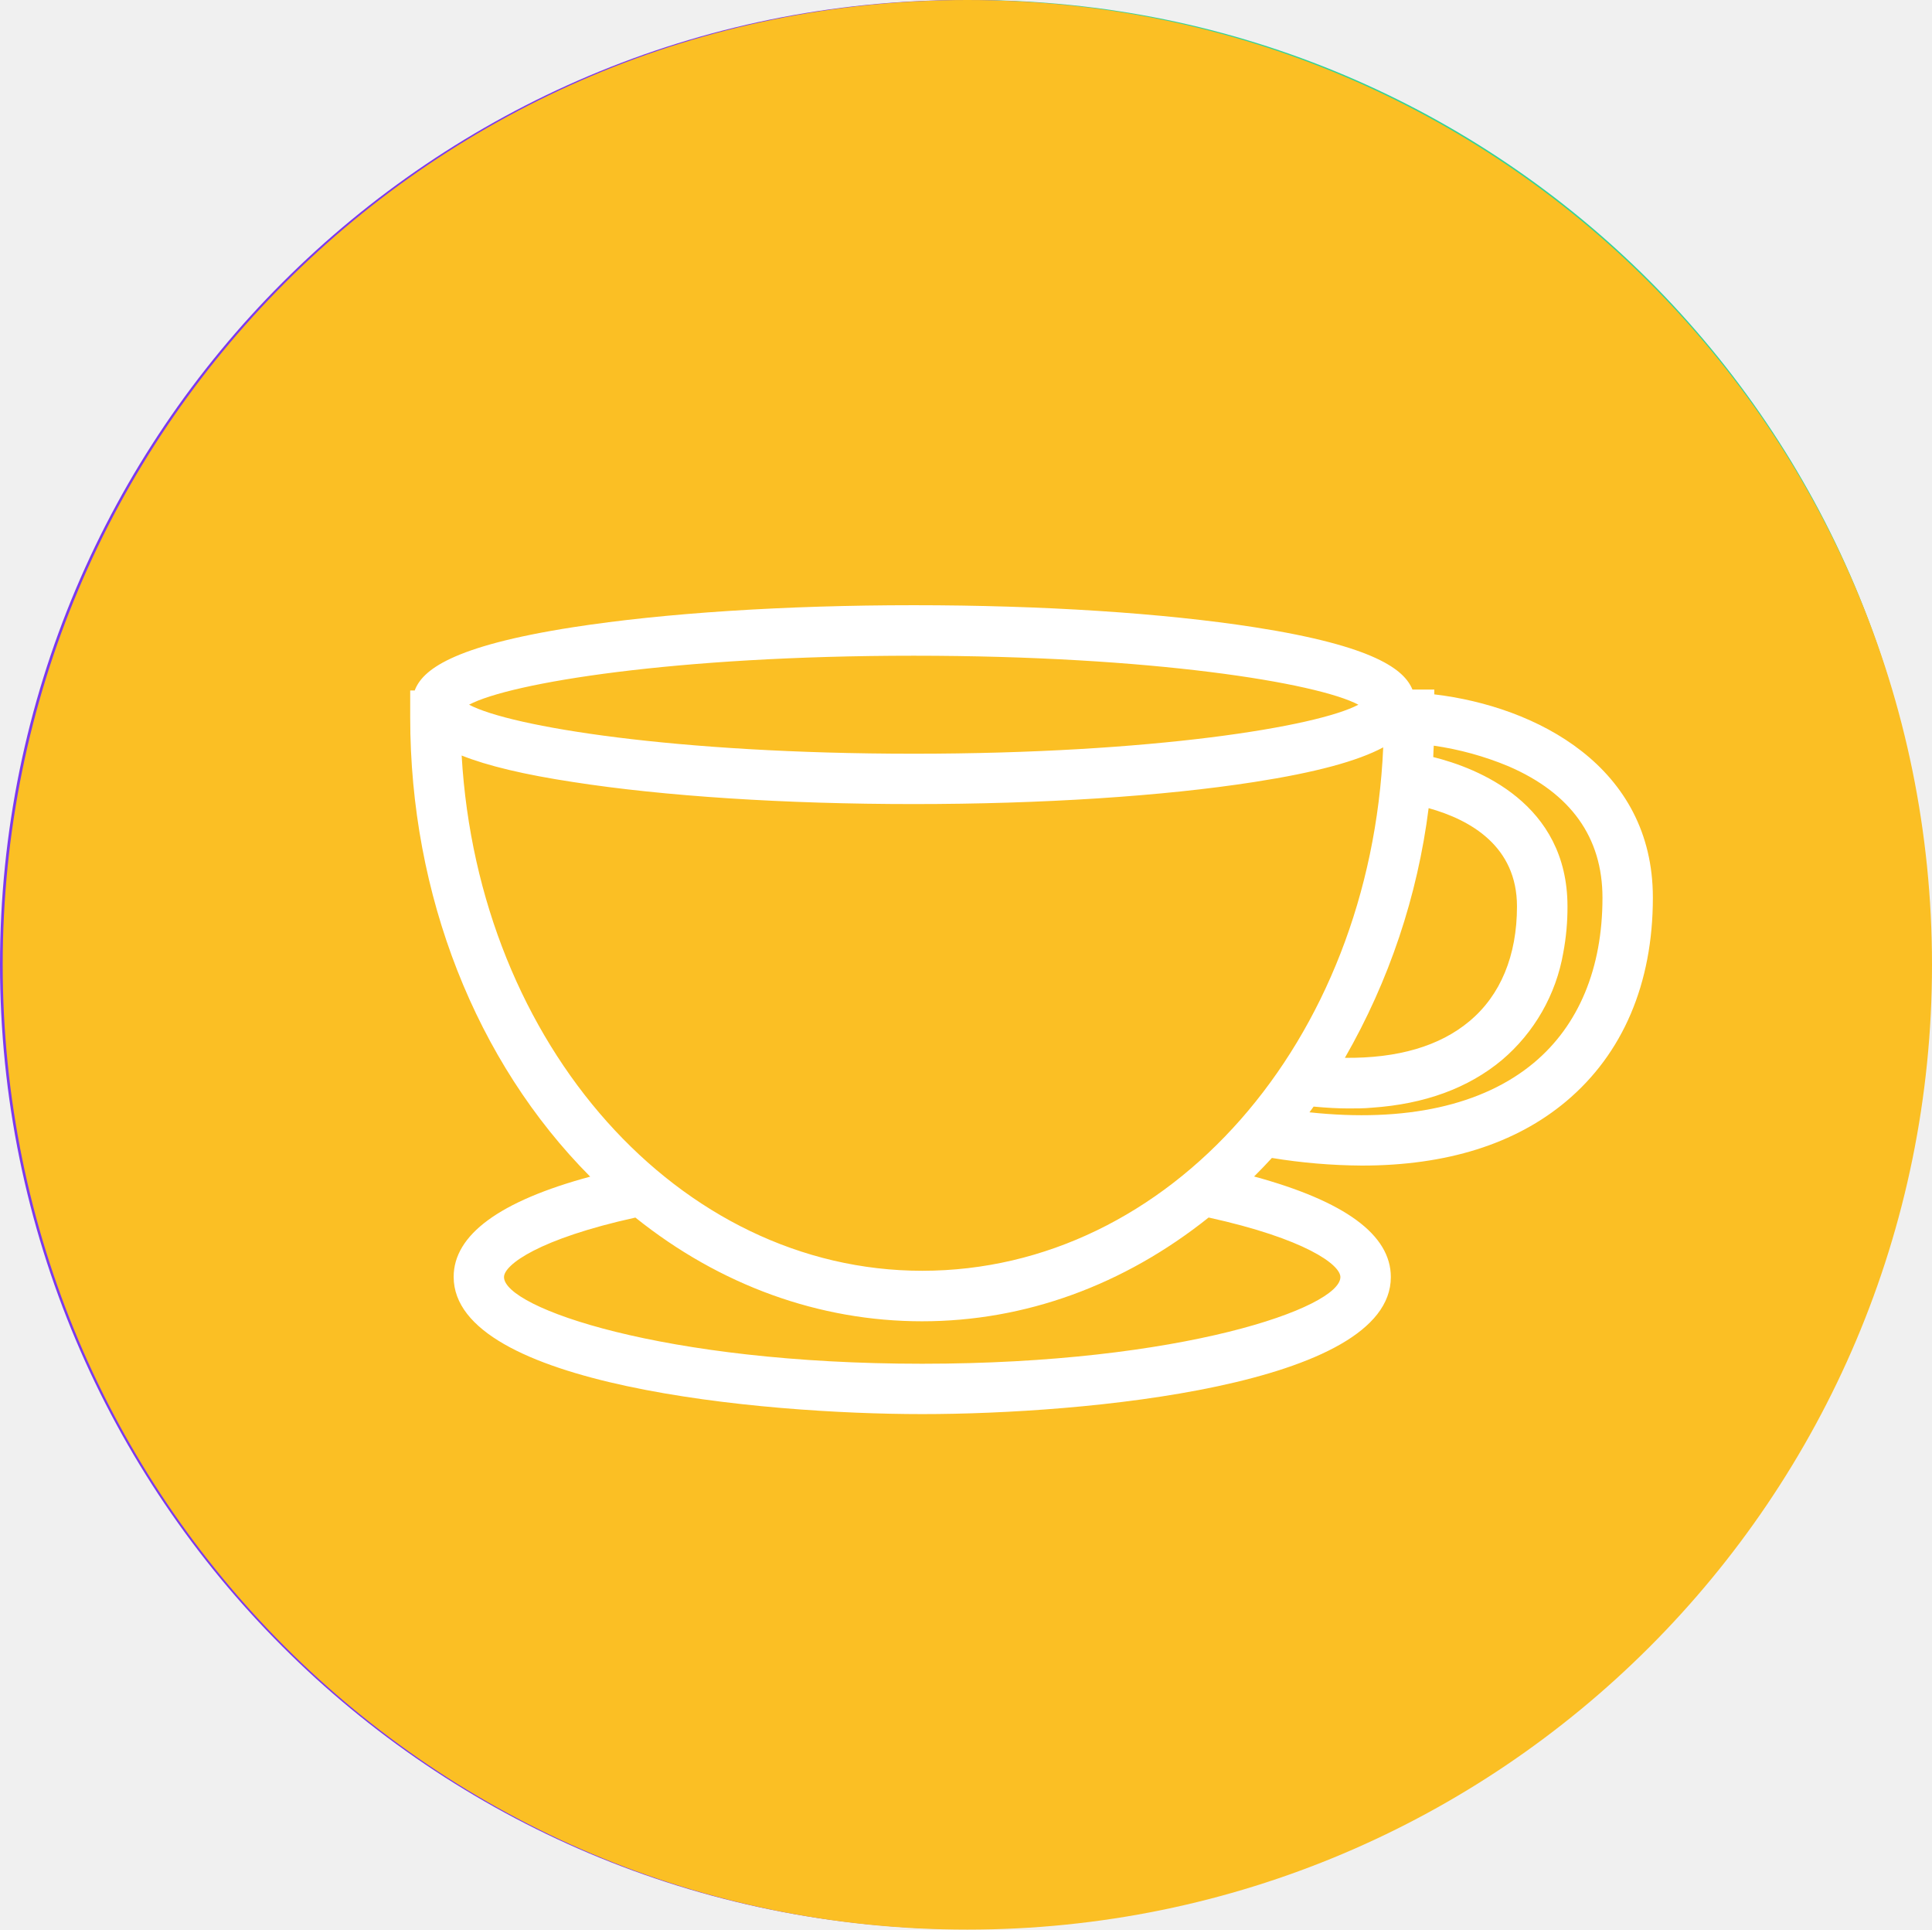
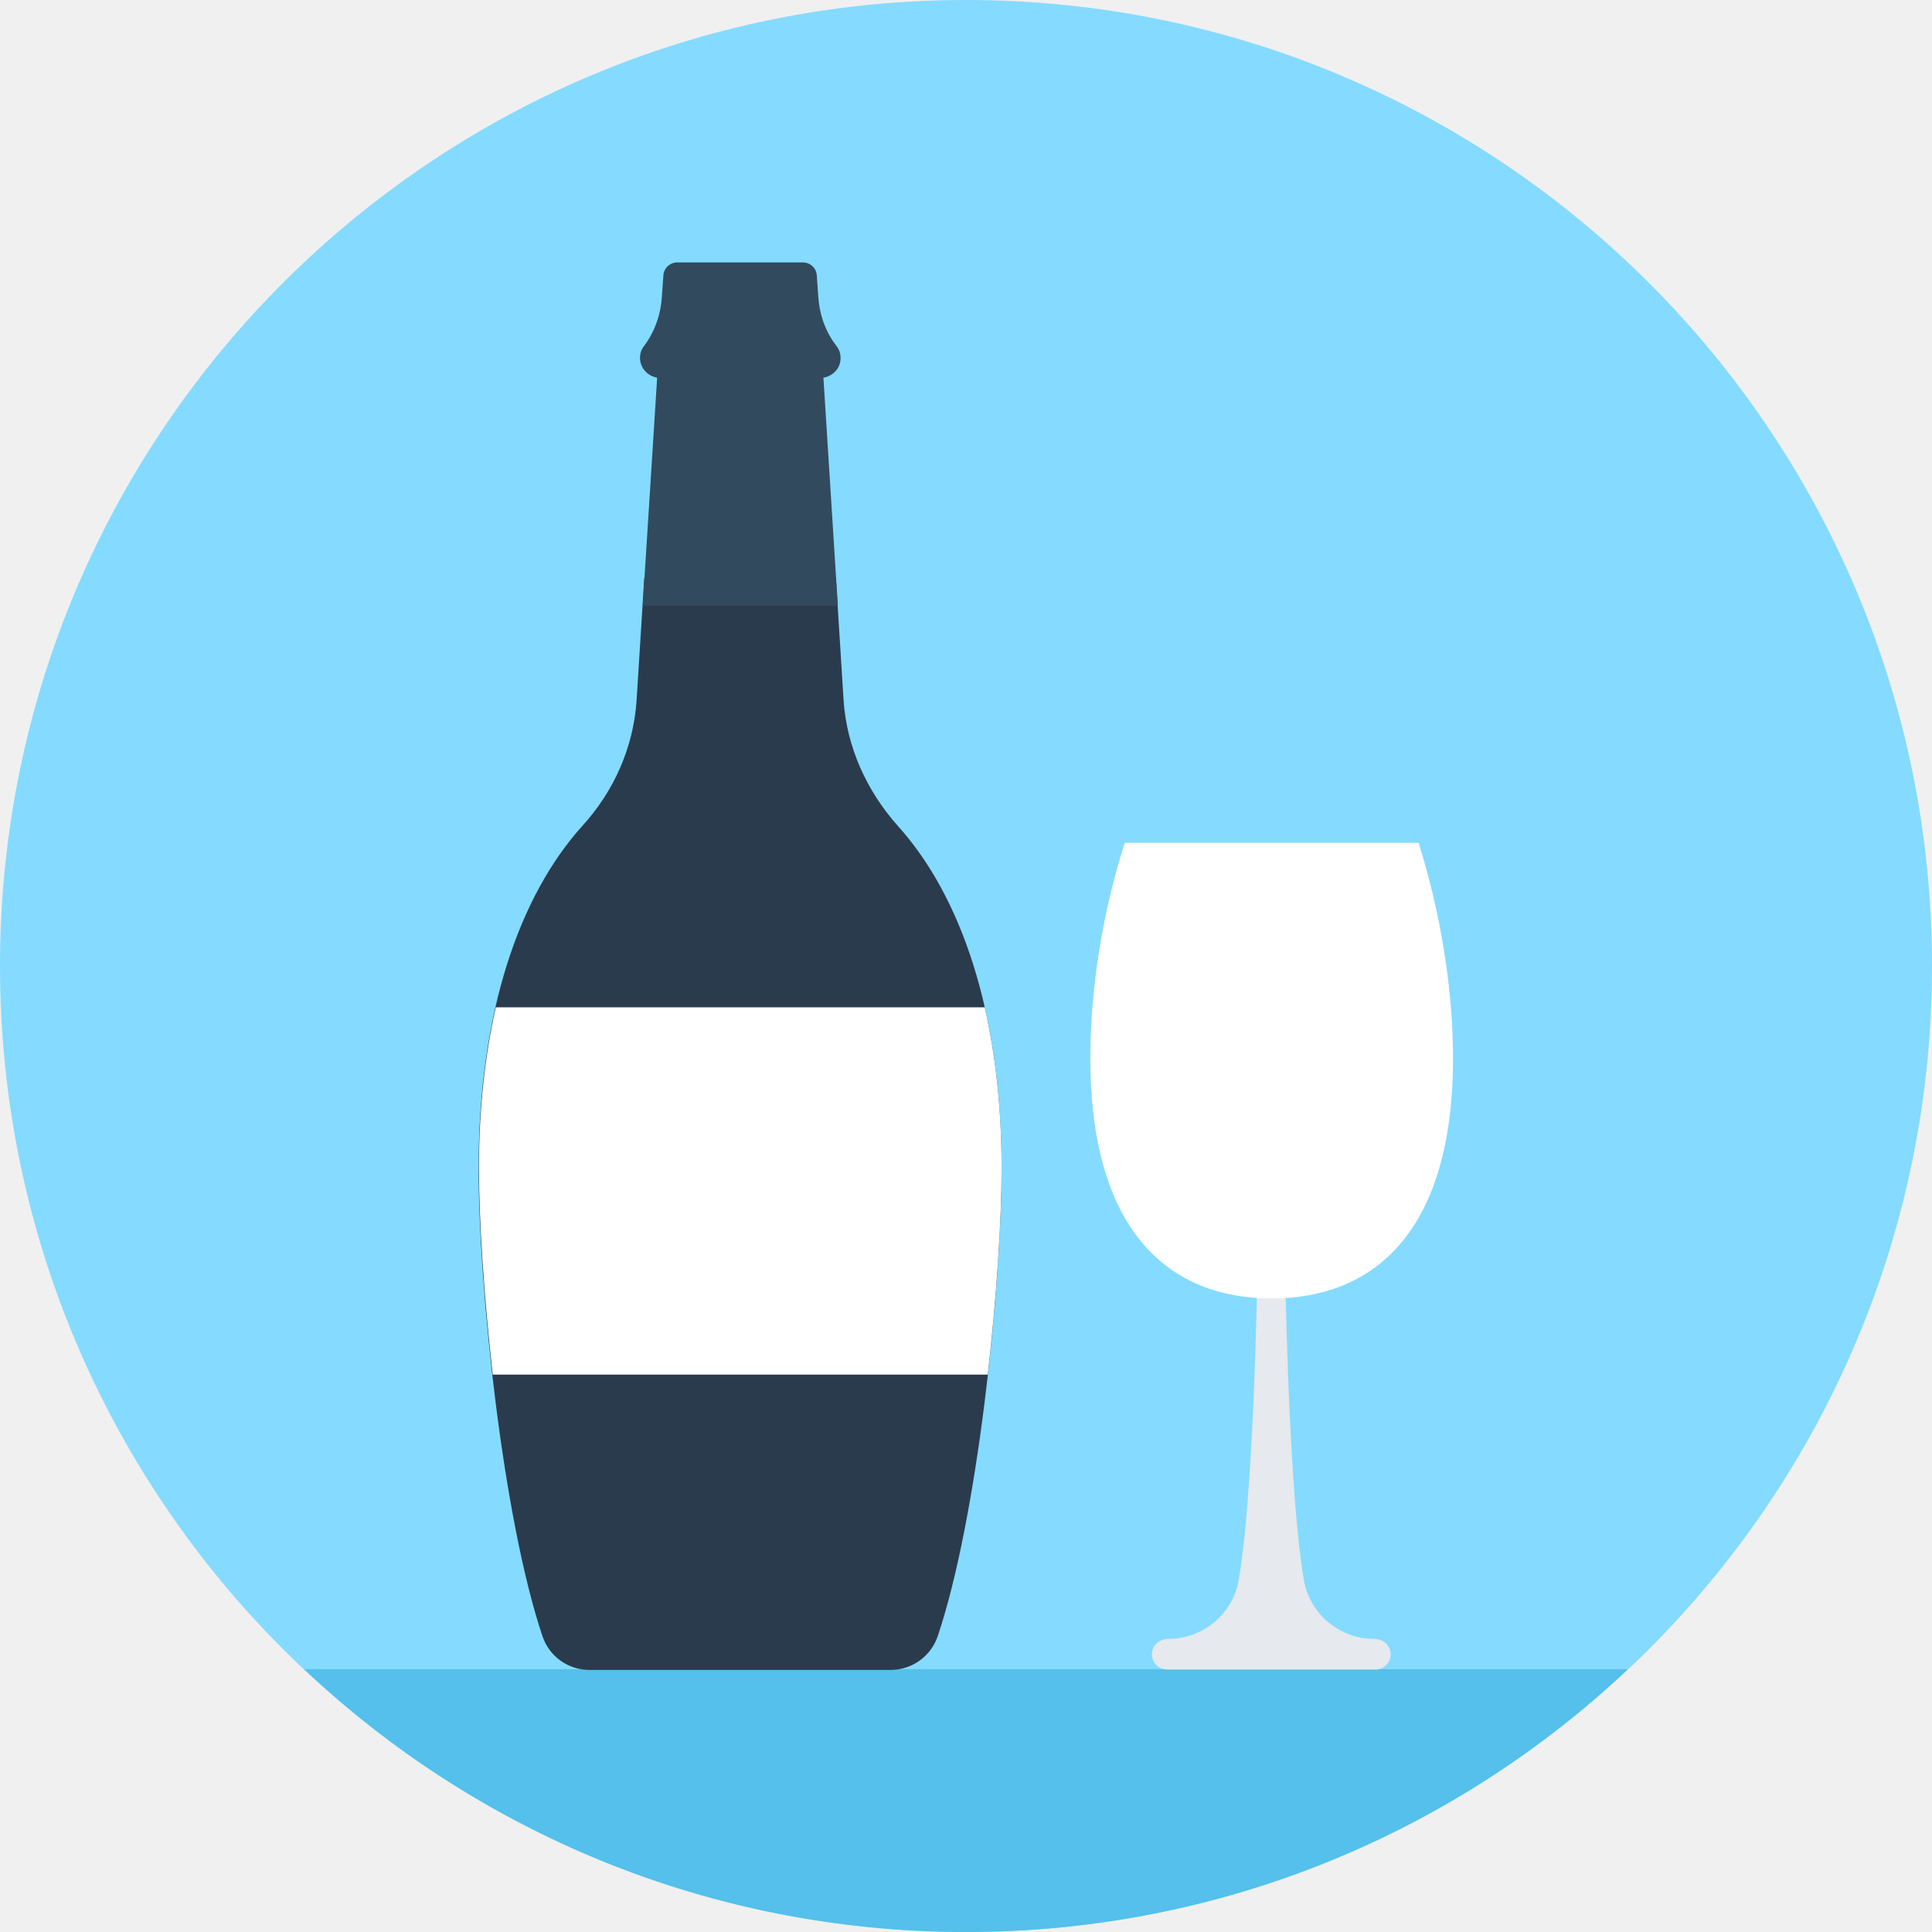
- <svg xmlns="http://www.w3.org/2000/svg" id="Capa_1" data-name="Capa 1" viewBox="0 0 364.97 364.47">
-   <defs>
-     <style>.cls-1{fill:#ef4444;}.cls-2{fill:#fff;}.cls-3{fill:#3b82f6;}.cls-4{fill:#34d399;}.cls-5{fill:#7c3aed;}.cls-6{fill:#fbbf24;}</style>
-   </defs>
-   <circle class="cls-1" cx="182.54" cy="181.73" r="179.83" />
-   <path class="cls-2" d="M275.84,169.74H230.26V124.16a4.73,4.73,0,0,0-4.73-4.73H174.47a4.73,4.73,0,0,0-4.73,4.73v45.58H124.16a4.73,4.73,0,0,0-4.73,4.73v51.06a4.73,4.73,0,0,0,4.73,4.73h45.58v45.57a4.74,4.74,0,0,0,4.73,4.74h51.06a4.73,4.73,0,0,0,4.73-4.74V230.26h45.58a4.73,4.73,0,0,0,4.73-4.73V174.47A4.73,4.73,0,0,0,275.84,169.74Z" transform="translate(-17.46 -18.27)" />
-   <circle class="cls-3" cx="182.54" cy="181.95" r="179.83" />
-   <path class="cls-2" d="M149.66,184,102.81,221.8a4,4,0,0,0-1.5,3.13v43.83a4,4,0,0,0,4,4h46.86a4,4,0,0,0,4-4V187.15a4,4,0,0,0-2.29-3.63A4,4,0,0,0,149.66,184Zm-1.5,80.72h-38.8V226.86l38.8-31.3Z" transform="translate(-17.46 -18.27)" />
-   <path class="cls-2" d="M183.31,159.55l-12.09,7.56a4,4,0,0,0-1.9,3.41v98.24a4,4,0,0,0,4,4H220.2a4,4,0,0,0,4-4V199.24a4,4,0,0,0-1.12-2.79l-34.76-36.27A4,4,0,0,0,183.31,159.55Zm32.87,105.19h-38.8v-92l7.42-4.64,31.38,32.74Z" transform="translate(-17.46 -18.27)" />
-   <path class="cls-2" d="M269.23,168.41l-30.71,30.72a2.81,2.81,0,0,0-.83,2V270a2.83,2.83,0,0,0,2.83,2.83h30.71a2.83,2.83,0,0,0,2.82-2.83V170.41a2.82,2.82,0,0,0-4.82-2Zm-.82,98.74H243.34V202.29l25.07-25.07Z" transform="translate(-17.46 -18.27)" />
-   <path class="cls-2" d="M295.64,124.07l-66.45,48.86-38.68-40.49a4.78,4.78,0,0,0-5.73-.74L98.92,191.43c-5,3.45-.24,11.66,4.78,8.17q41.42-28.82,82.84-57.62l38.74,40.56c1.32,1.38,4.09,1.94,5.73.74q34.71-25.51,69.41-51C305.28,128.67,300.56,120.46,295.64,124.07Z" transform="translate(-17.46 -18.27)" />
-   <circle class="cls-4" cx="183.64" cy="180.89" r="180.89" />
-   <path class="cls-2" d="M285.25,269.34a18.59,18.59,0,0,0,18.58-18.51l.34-102.66a18.61,18.61,0,0,0-18.51-18.64L117,129h-.06a18.59,18.59,0,0,0-18.58,18.51L98,250.15a18.56,18.56,0,0,0,18.51,18.64l168.65.55Zm-152-16h-5.71v-.1h-.37a9.39,9.39,0,0,1-9.37-9.43l.29-89.8a9.42,9.42,0,0,1,9.41-9.37h0L275,145.1a9.43,9.43,0,0,1,9.38,9.44l-.3,89.79a9.42,9.42,0,0,1-9.4,9.38h0l-141.43-.47Z" transform="translate(-17.46 -18.27)" />
-   <path class="cls-2" d="M264,160H224.86a2,2,0,0,0-2,2v52a2,2,0,0,0,2,2H264a2,2,0,0,0,1.95-2V162A2,2,0,0,0,264,160Zm-2,52H226.82V163.92H262Z" transform="translate(-17.46 -18.27)" />
-   <path class="cls-2" d="M136.58,215.88h60.61a3.91,3.91,0,0,0,0-7.82H136.58a3.91,3.91,0,0,0,0,7.82Z" transform="translate(-17.46 -18.27)" />
-   <path class="cls-2" d="M225.54,226.63h-89a3.91,3.91,0,0,0,0,7.82h89a3.91,3.91,0,0,0,0-7.82Z" transform="translate(-17.46 -18.27)" />
-   <circle class="cls-5" cx="182.18" cy="182.18" r="182.18" />
-   <path class="cls-2" d="M199.64,301.27A100.82,100.82,0,1,0,98.82,200.45,100.93,100.93,0,0,0,199.64,301.27Zm0-180.33a79.51,79.51,0,1,1-79.51,79.51A79.6,79.6,0,0,1,199.64,120.94Z" transform="translate(-17.46 -18.27)" />
-   <path class="cls-2" d="M177.9,252.73a4.74,4.74,0,0,0,2.22.55,4.65,4.65,0,0,0,2.63-.8l71.41-48.12a4.72,4.72,0,0,0,0-7.82l-71.41-48.12a4.72,4.72,0,0,0-7.35,3.91v96.24A4.71,4.71,0,0,0,177.9,252.73Zm6.94-91.53,58.24,39.25L184.84,239.7Z" transform="translate(-17.46 -18.27)" />
-   <circle class="cls-6" cx="182.74" cy="182.23" r="182.23" />
-   <path class="cls-2" d="M288.41,149.42v-.91h-4.13c-1.52-3.71-7-8.21-29.83-11.77-17.24-2.68-40.1-4.16-64.37-4.16s-47.14,1.48-64.38,4.16c-23.1,3.6-28.48,8.17-29.9,11.95l-.85,0,0,5.08c0,33.5,12.38,65,34,86.74-17.11,4.62-25.79,11-25.79,18.93,0,20.5,57.91,25.92,88.53,25.92S280.2,280,280.2,259.48c0-8-8.68-14.33-25.83-19,1.21-1.21,2.33-2.37,3.36-3.5a109,109,0,0,0,17,1.44c16,0,29-4.08,38.6-12.14,10.71-9,16.37-22.26,16.37-38.46C329.72,163.05,307.71,151.71,288.41,149.42Zm-1.07,21.49c7.91,2.2,16.69,7.2,16.69,18.56,0,9.28-3.1,16.79-9,21.7-5.63,4.71-13.53,7-23.51,6.9A126.43,126.43,0,0,0,287.34,170.91Zm-97.27-28.79c45.13,0,76.19,5.12,84,9.25-7.77,4.14-38.83,9.26-84,9.26s-76.21-5.12-84-9.26C113.86,147.24,144.94,142.12,190.07,142.12Zm80.6,117.36c0,5.77-30,16.37-79,16.37s-79-10.6-79-16.37c0-2.33,6.63-7.23,24.82-11.24,16,12.82,34.76,19.59,54.16,19.59s38.07-6.78,54.13-19.6C264,252.24,270.67,257.14,270.67,259.48Zm-79-1.19c-45.92,0-83.83-42.6-87-97.32,4.9,1.95,11.8,3.6,21,5,17.24,2.69,40.1,4.17,64.38,4.17s47.13-1.48,64.37-4.17c11.47-1.78,19.48-3.93,24.34-6.54C276.32,215.05,238.41,258.29,191.67,258.29ZM307.23,219c-9.67,8.08-24.3,11.3-42.4,9.36l.78-1.08c2.56.24,4.67.35,6.61.35,1.49,0,2.95,0,4.38-.14,10-.68,18.22-3.7,24.58-9a34.2,34.2,0,0,0,11.6-20.3,46.21,46.21,0,0,0,.79-8.72c0-19.5-17-26.13-25.36-28.21,0-.72.08-1.44.1-2.15A58.08,58.08,0,0,1,302.42,163c11.78,5.08,17.76,13.44,17.76,24.84C320.18,201.15,315.7,211.92,307.23,219Z" transform="translate(-17.46 -18.27)" />
+ <svg xmlns="http://www.w3.org/2000/svg" height="800px" width="800px" version="1.1" id="Layer_1" viewBox="0 0 505 505" xml:space="preserve">
+   <circle style="fill:#84DBFF;" cx="252.5" cy="252.5" r="252.5" />
+   <path style="fill:#54C0EB;" d="M79.5,436.3c45.2,42.6,106.1,68.7,173,68.7s127.8-26.1,173-68.7H79.5z" />
+   <path style="fill:#2B3B4E;" d="M220.5,183l-2-31.9h-50.1l-2,31.9c-0.8,12.3-5.9,23.8-14.2,32.9c-16.5,18.3-27.1,48.9-27.1,89.4  c0,31.2,6.3,91.5,16.7,122.4c1.8,5.3,6.7,8.8,12.3,8.8h78.7c5.5,0,10.5-3.5,12.3-8.8c10.4-30.8,16.7-91.2,16.7-122.4  c0-40.5-10.6-71.1-27.1-89.4C226.5,206.7,221.3,195.2,220.5,183z" />
+   <path style="fill:#FFFFFF;" d="M258.2,359.3c2.3-20.4,3.6-40.1,3.6-54.1c0-15.5-1.6-29.5-4.4-41.9H129.6  c-2.8,12.4-4.4,26.4-4.4,41.9c0,13.9,1.3,33.7,3.6,54.1H258.2z" />
+   <g>
+     <polygon style="fill:#324A5E;" points="172.1,93.5 168,158.3 219,158.3 214.9,93.5  " />
+     <path style="fill:#324A5E;" d="M213.9,77.6l-0.4-5.6c-0.1-1.9-1.7-3.4-3.6-3.4H177c-1.9,0-3.5,1.5-3.6,3.4l-0.4,5.6   c-0.3,4.7-1.9,9.2-4.7,12.9c-0.7,0.9-1.1,2.1-1,3.4c0.2,2.8,2.6,4.9,5.4,4.9h41.6c2.8,0,5.3-2.1,5.4-4.9c0.1-1.3-0.3-2.5-1-3.4   C215.8,86.8,214.2,82.3,213.9,77.6z" />
+   </g>
+   <path style="fill:#E6E9EE;" d="M359.3,428.4L359.3,428.4c-9.1,0-17-6.5-18.5-15.5c-4.6-27.1-5.1-95.5-5.1-95.5h-6.8  c0,0-0.5,68.4-5.1,95.5c-1.5,9-9.4,15.5-18.5,15.5l0,0c-2.2,0-4.1,1.6-4.2,3.8c-0.1,2.3,1.7,4.2,4,4.2h54.4c2.3,0,4.1-1.9,4-4.2  C363.4,430,361.5,428.4,359.3,428.4z" />
+   <path style="fill:#FFFFFF;" d="M294,220.3c-5.7,17.7-9,37.9-9,56.2c0,46.1,21.2,62.9,47.4,62.9c26.2,0,47.4-16.8,47.4-62.9  c0-18.3-3.4-38.5-9-56.2H294z" />
</svg>
